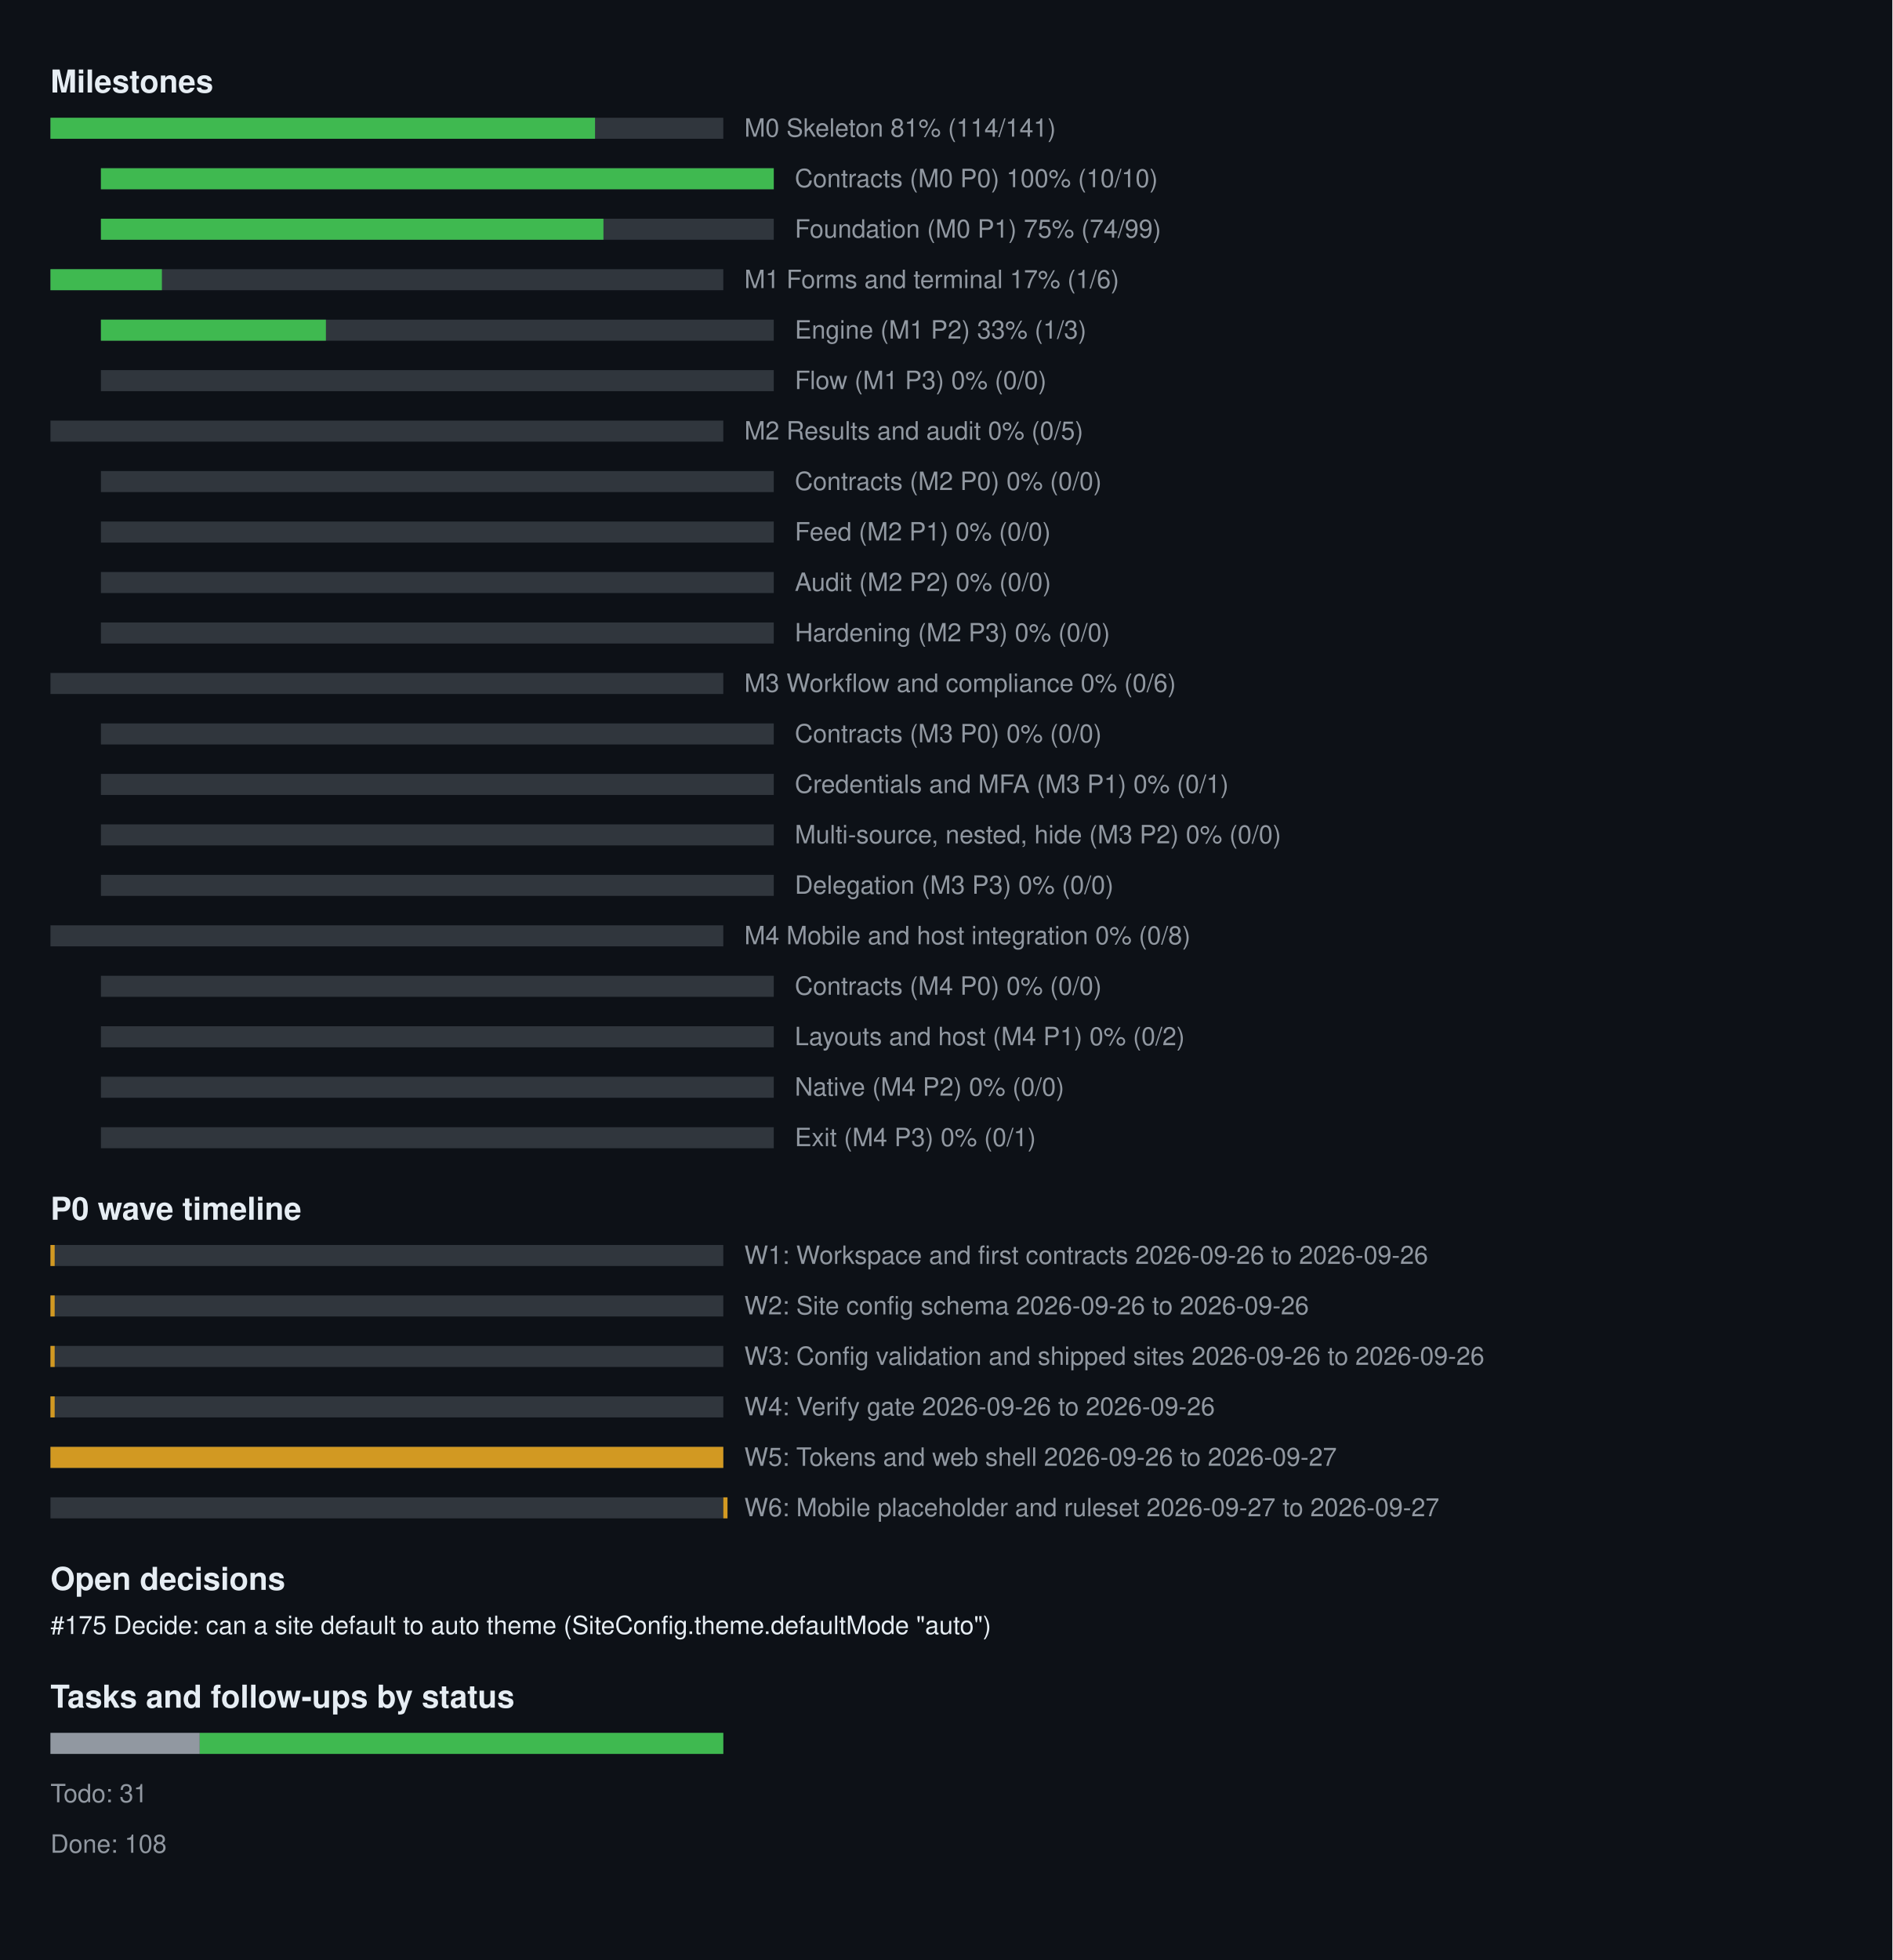
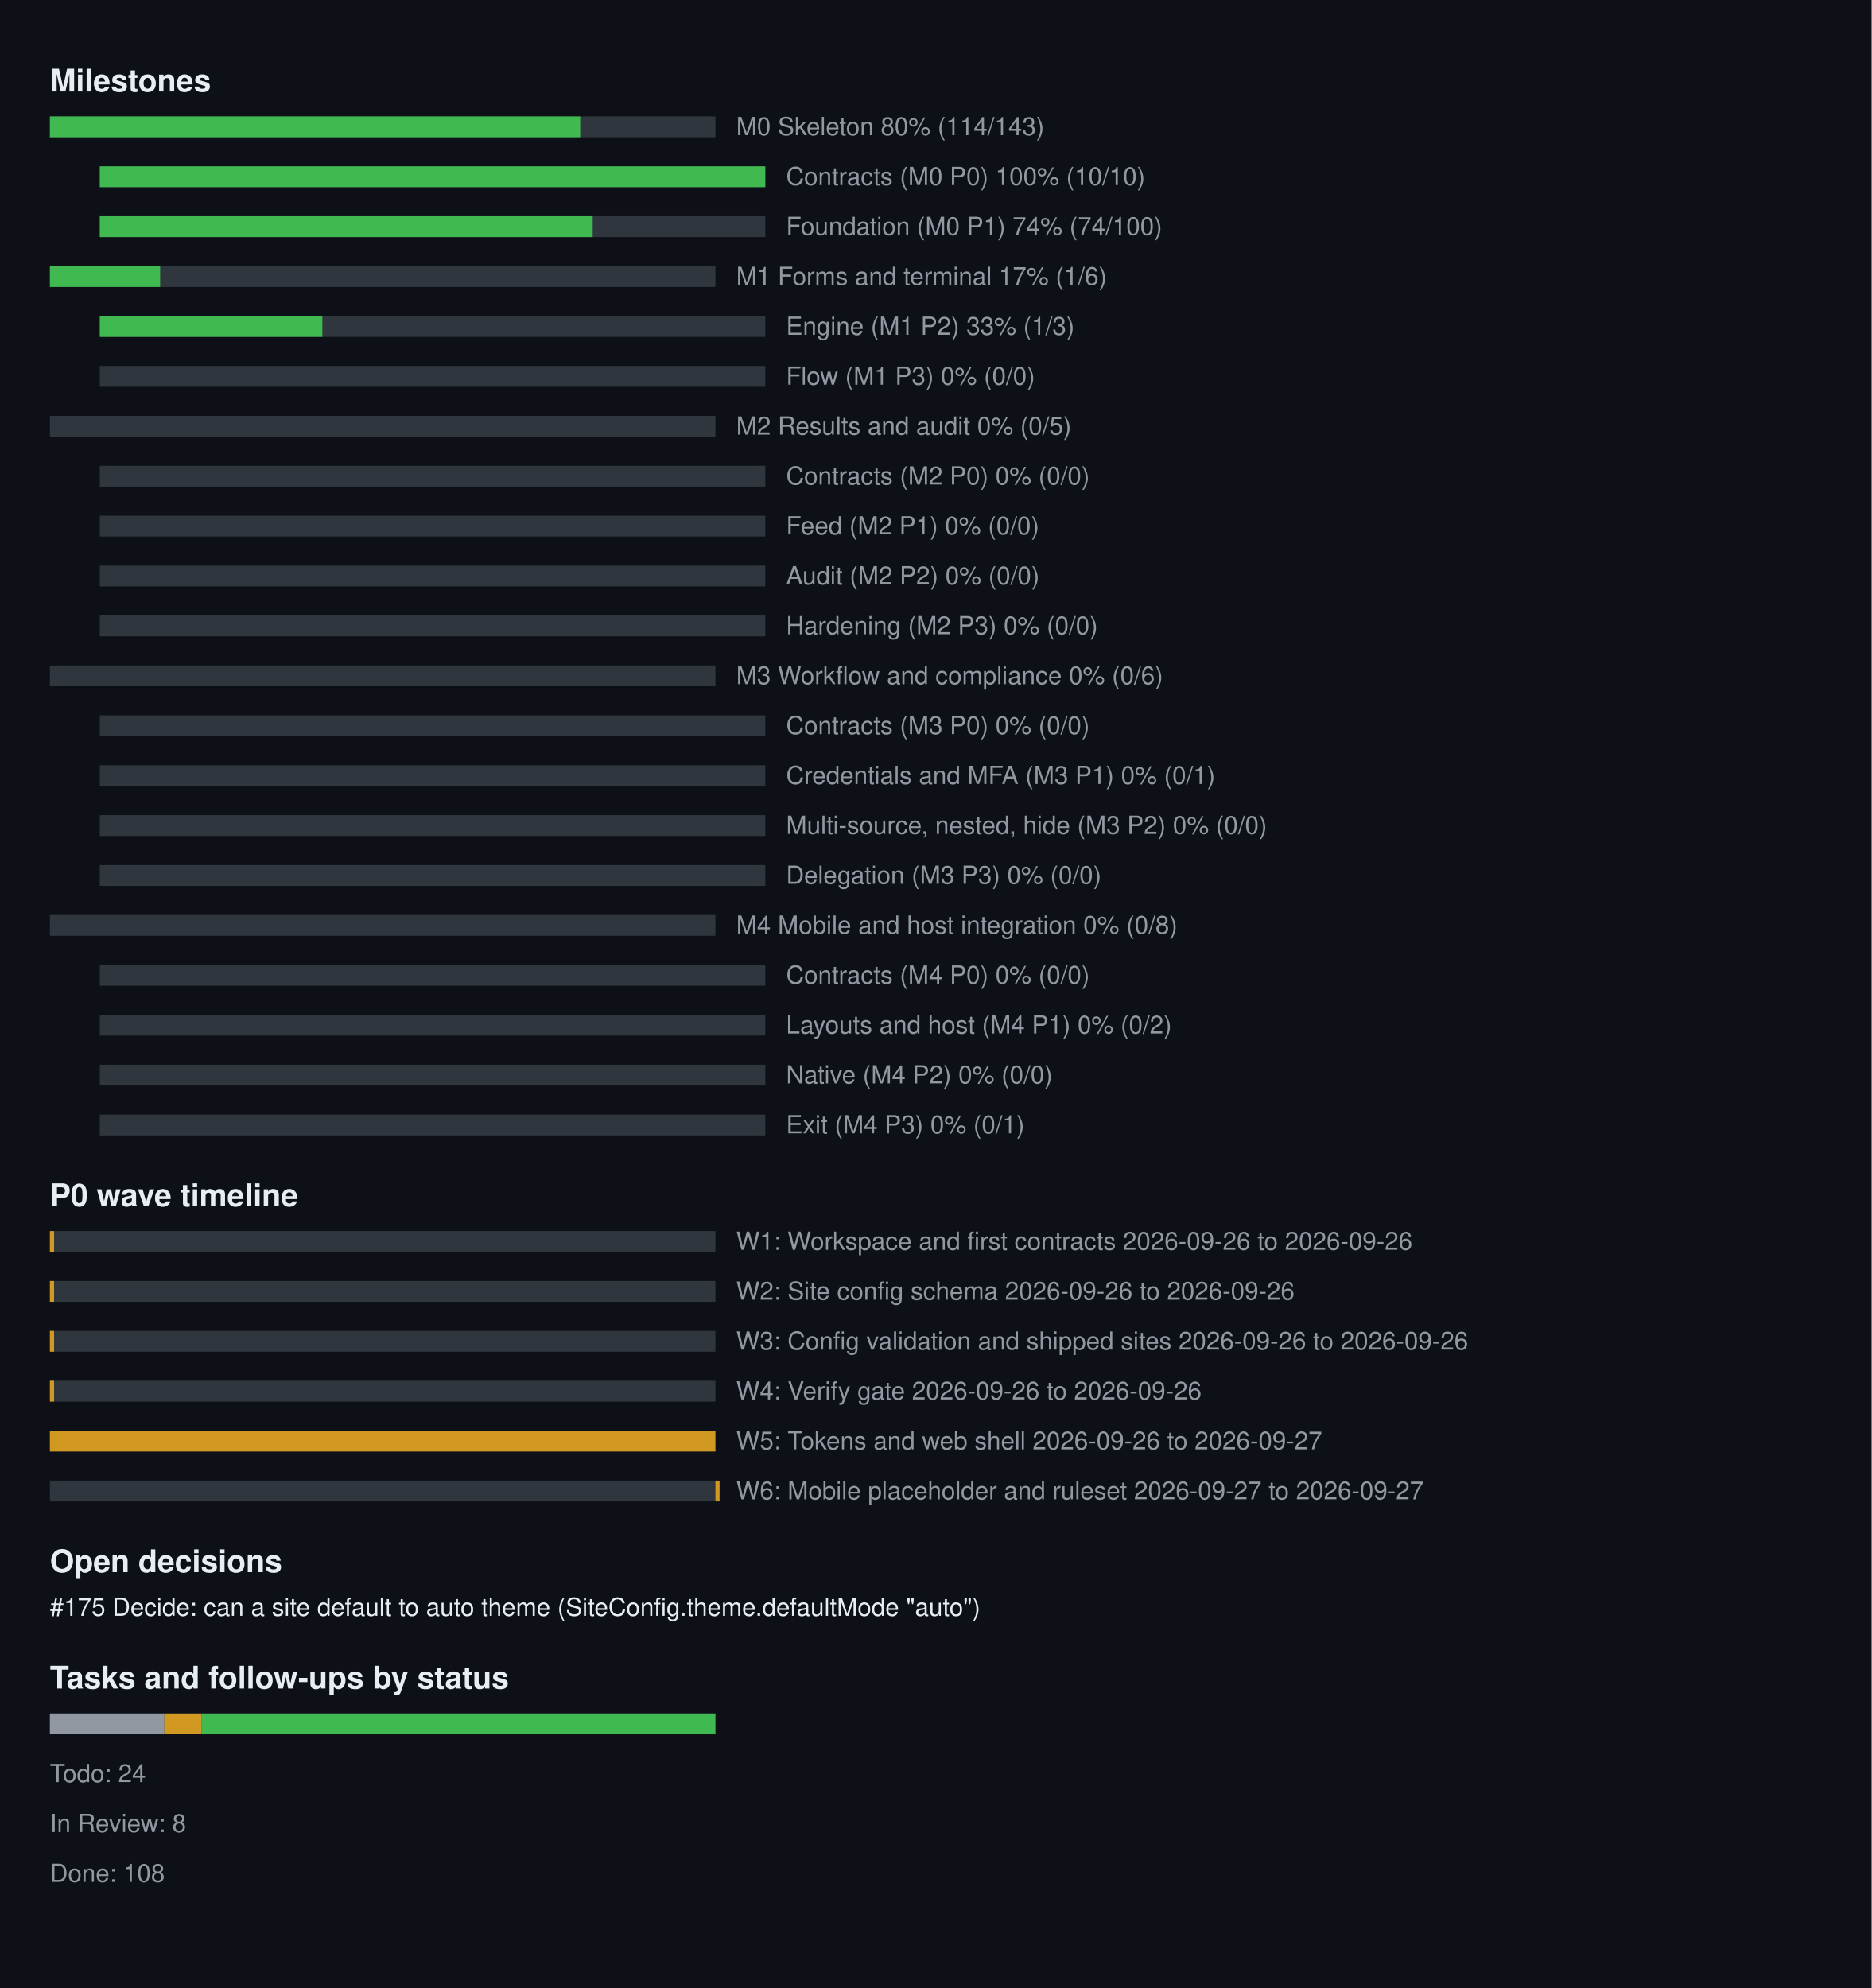
- <svg xmlns="http://www.w3.org/2000/svg" role="img" viewBox="0 0 900 932" width="900" height="932" font-family="Helvetica, Arial, sans-serif">
-   <rect width="900" height="932" fill="#0d1117" />
+ <svg xmlns="http://www.w3.org/2000/svg" role="img" viewBox="0 0 900 956" width="900" height="956" font-family="Helvetica, Arial, sans-serif">
+   <rect width="900" height="956" fill="#0d1117" />
  <text x="24" y="44" fill="#e6edf3" font-size="15" font-weight="700">Milestones</text>
  <rect x="24" y="56" width="320" height="10" fill="#30363d" />
-   <rect x="24" y="56" width="259" height="10" fill="#3fb950" />
-   <text x="354" y="65" fill="#9198a1" font-size="12">M0 Skeleton 81% (114/141)</text>
+   <rect x="24" y="56" width="255" height="10" fill="#3fb950" />
+   <text x="354" y="65" fill="#9198a1" font-size="12">M0 Skeleton 80% (114/143)</text>
  <rect x="48" y="80" width="320" height="10" fill="#30363d" />
  <rect x="48" y="80" width="320" height="10" fill="#3fb950" />
  <text x="378" y="89" fill="#9198a1" font-size="12">Contracts (M0 P0) 100% (10/10)</text>
  <rect x="48" y="104" width="320" height="10" fill="#30363d" />
-   <rect x="48" y="104" width="239" height="10" fill="#3fb950" />
-   <text x="378" y="113" fill="#9198a1" font-size="12">Foundation (M0 P1) 75% (74/99)</text>
+   <rect x="48" y="104" width="237" height="10" fill="#3fb950" />
+   <text x="378" y="113" fill="#9198a1" font-size="12">Foundation (M0 P1) 74% (74/100)</text>
  <rect x="24" y="128" width="320" height="10" fill="#30363d" />
  <rect x="24" y="128" width="53" height="10" fill="#3fb950" />
  <text x="354" y="137" fill="#9198a1" font-size="12">M1 Forms and terminal 17% (1/6)</text>
  <rect x="48" y="152" width="320" height="10" fill="#30363d" />
  <rect x="48" y="152" width="107" height="10" fill="#3fb950" />
  <text x="378" y="161" fill="#9198a1" font-size="12">Engine (M1 P2) 33% (1/3)</text>
  <rect x="48" y="176" width="320" height="10" fill="#30363d" />
  <text x="378" y="185" fill="#9198a1" font-size="12">Flow (M1 P3) 0% (0/0)</text>
  <rect x="24" y="200" width="320" height="10" fill="#30363d" />
  <text x="354" y="209" fill="#9198a1" font-size="12">M2 Results and audit 0% (0/5)</text>
  <rect x="48" y="224" width="320" height="10" fill="#30363d" />
  <text x="378" y="233" fill="#9198a1" font-size="12">Contracts (M2 P0) 0% (0/0)</text>
  <rect x="48" y="248" width="320" height="10" fill="#30363d" />
  <text x="378" y="257" fill="#9198a1" font-size="12">Feed (M2 P1) 0% (0/0)</text>
  <rect x="48" y="272" width="320" height="10" fill="#30363d" />
  <text x="378" y="281" fill="#9198a1" font-size="12">Audit (M2 P2) 0% (0/0)</text>
  <rect x="48" y="296" width="320" height="10" fill="#30363d" />
  <text x="378" y="305" fill="#9198a1" font-size="12">Hardening (M2 P3) 0% (0/0)</text>
  <rect x="24" y="320" width="320" height="10" fill="#30363d" />
  <text x="354" y="329" fill="#9198a1" font-size="12">M3 Workflow and compliance 0% (0/6)</text>
  <rect x="48" y="344" width="320" height="10" fill="#30363d" />
  <text x="378" y="353" fill="#9198a1" font-size="12">Contracts (M3 P0) 0% (0/0)</text>
  <rect x="48" y="368" width="320" height="10" fill="#30363d" />
  <text x="378" y="377" fill="#9198a1" font-size="12">Credentials and MFA (M3 P1) 0% (0/1)</text>
  <rect x="48" y="392" width="320" height="10" fill="#30363d" />
  <text x="378" y="401" fill="#9198a1" font-size="12">Multi-source, nested, hide (M3 P2) 0% (0/0)</text>
  <rect x="48" y="416" width="320" height="10" fill="#30363d" />
  <text x="378" y="425" fill="#9198a1" font-size="12">Delegation (M3 P3) 0% (0/0)</text>
  <rect x="24" y="440" width="320" height="10" fill="#30363d" />
  <text x="354" y="449" fill="#9198a1" font-size="12">M4 Mobile and host integration 0% (0/8)</text>
  <rect x="48" y="464" width="320" height="10" fill="#30363d" />
  <text x="378" y="473" fill="#9198a1" font-size="12">Contracts (M4 P0) 0% (0/0)</text>
  <rect x="48" y="488" width="320" height="10" fill="#30363d" />
  <text x="378" y="497" fill="#9198a1" font-size="12">Layouts and host (M4 P1) 0% (0/2)</text>
  <rect x="48" y="512" width="320" height="10" fill="#30363d" />
  <text x="378" y="521" fill="#9198a1" font-size="12">Native (M4 P2) 0% (0/0)</text>
  <rect x="48" y="536" width="320" height="10" fill="#30363d" />
  <text x="378" y="545" fill="#9198a1" font-size="12">Exit (M4 P3) 0% (0/1)</text>
  <text x="24" y="580" fill="#e6edf3" font-size="15" font-weight="700">P0 wave timeline</text>
  <rect x="24" y="592" width="320" height="10" fill="#30363d" />
  <rect x="24" y="592" width="2" height="10" fill="#d29922" />
  <text x="354" y="601" fill="#9198a1" font-size="12">W1: Workspace and first contracts 2026-09-26 to 2026-09-26</text>
  <rect x="24" y="616" width="320" height="10" fill="#30363d" />
  <rect x="24" y="616" width="2" height="10" fill="#d29922" />
  <text x="354" y="625" fill="#9198a1" font-size="12">W2: Site config schema 2026-09-26 to 2026-09-26</text>
  <rect x="24" y="640" width="320" height="10" fill="#30363d" />
  <rect x="24" y="640" width="2" height="10" fill="#d29922" />
  <text x="354" y="649" fill="#9198a1" font-size="12">W3: Config validation and shipped sites 2026-09-26 to 2026-09-26</text>
  <rect x="24" y="664" width="320" height="10" fill="#30363d" />
  <rect x="24" y="664" width="2" height="10" fill="#d29922" />
  <text x="354" y="673" fill="#9198a1" font-size="12">W4: Verify gate 2026-09-26 to 2026-09-26</text>
  <rect x="24" y="688" width="320" height="10" fill="#30363d" />
  <rect x="24" y="688" width="320" height="10" fill="#d29922" />
  <text x="354" y="697" fill="#9198a1" font-size="12">W5: Tokens and web shell 2026-09-26 to 2026-09-27</text>
  <rect x="24" y="712" width="320" height="10" fill="#30363d" />
  <rect x="344" y="712" width="2" height="10" fill="#d29922" />
  <text x="354" y="721" fill="#9198a1" font-size="12">W6: Mobile placeholder and ruleset 2026-09-27 to 2026-09-27</text>
  <text x="24" y="756" fill="#e6edf3" font-size="15" font-weight="700">Open decisions</text>
  <text x="24" y="777" fill="#e6edf3" font-size="12">#175 Decide: can a site default to auto theme (SiteConfig.theme.defaultMode "auto")</text>
  <text x="24" y="812" fill="#e6edf3" font-size="15" font-weight="700">Tasks and follow-ups by status</text>
  <rect x="24" y="824" width="320" height="10" fill="#30363d" />
-   <rect x="24" y="824" width="71" height="10" fill="#9198a1" />
-   <rect x="95" y="824" width="249" height="10" fill="#3fb950" />
-   <text x="24" y="857" fill="#9198a1" font-size="12">Todo: 31</text>
-   <text x="24" y="881" fill="#9198a1" font-size="12">Done: 108</text>
+   <rect x="24" y="824" width="55" height="10" fill="#9198a1" />
+   <rect x="79" y="824" width="18" height="10" fill="#d29922" />
+   <rect x="97" y="824" width="247" height="10" fill="#3fb950" />
+   <text x="24" y="857" fill="#9198a1" font-size="12">Todo: 24</text>
+   <text x="24" y="881" fill="#9198a1" font-size="12">In Review: 8</text>
+   <text x="24" y="905" fill="#9198a1" font-size="12">Done: 108</text>
</svg>
